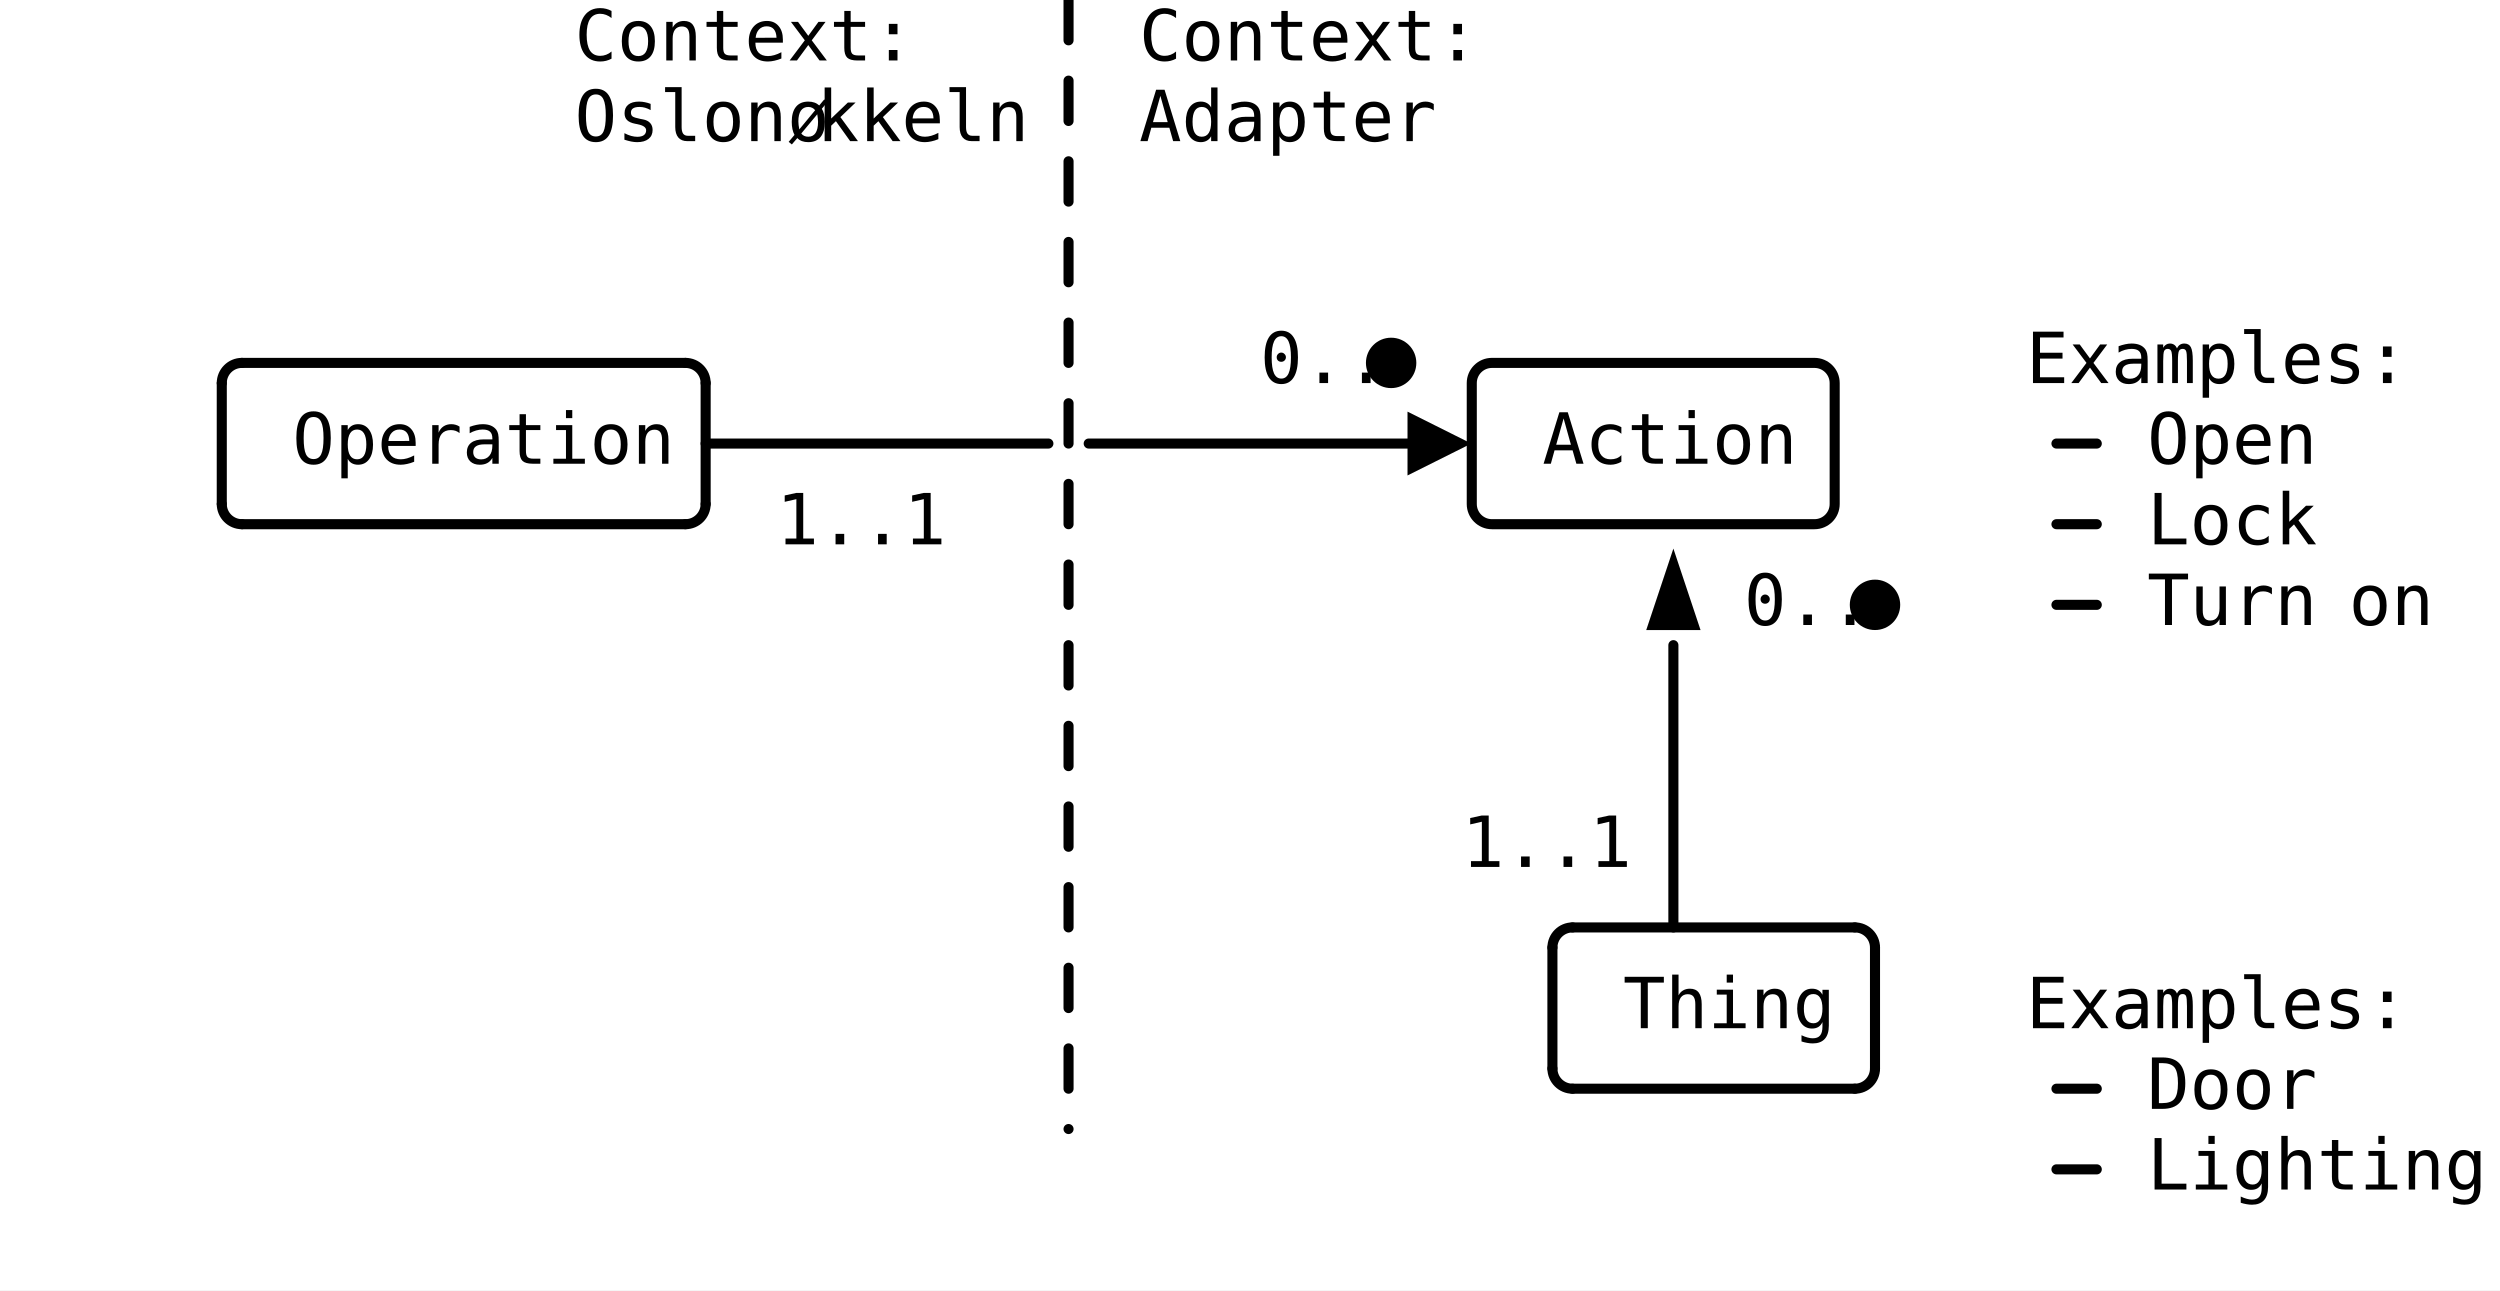
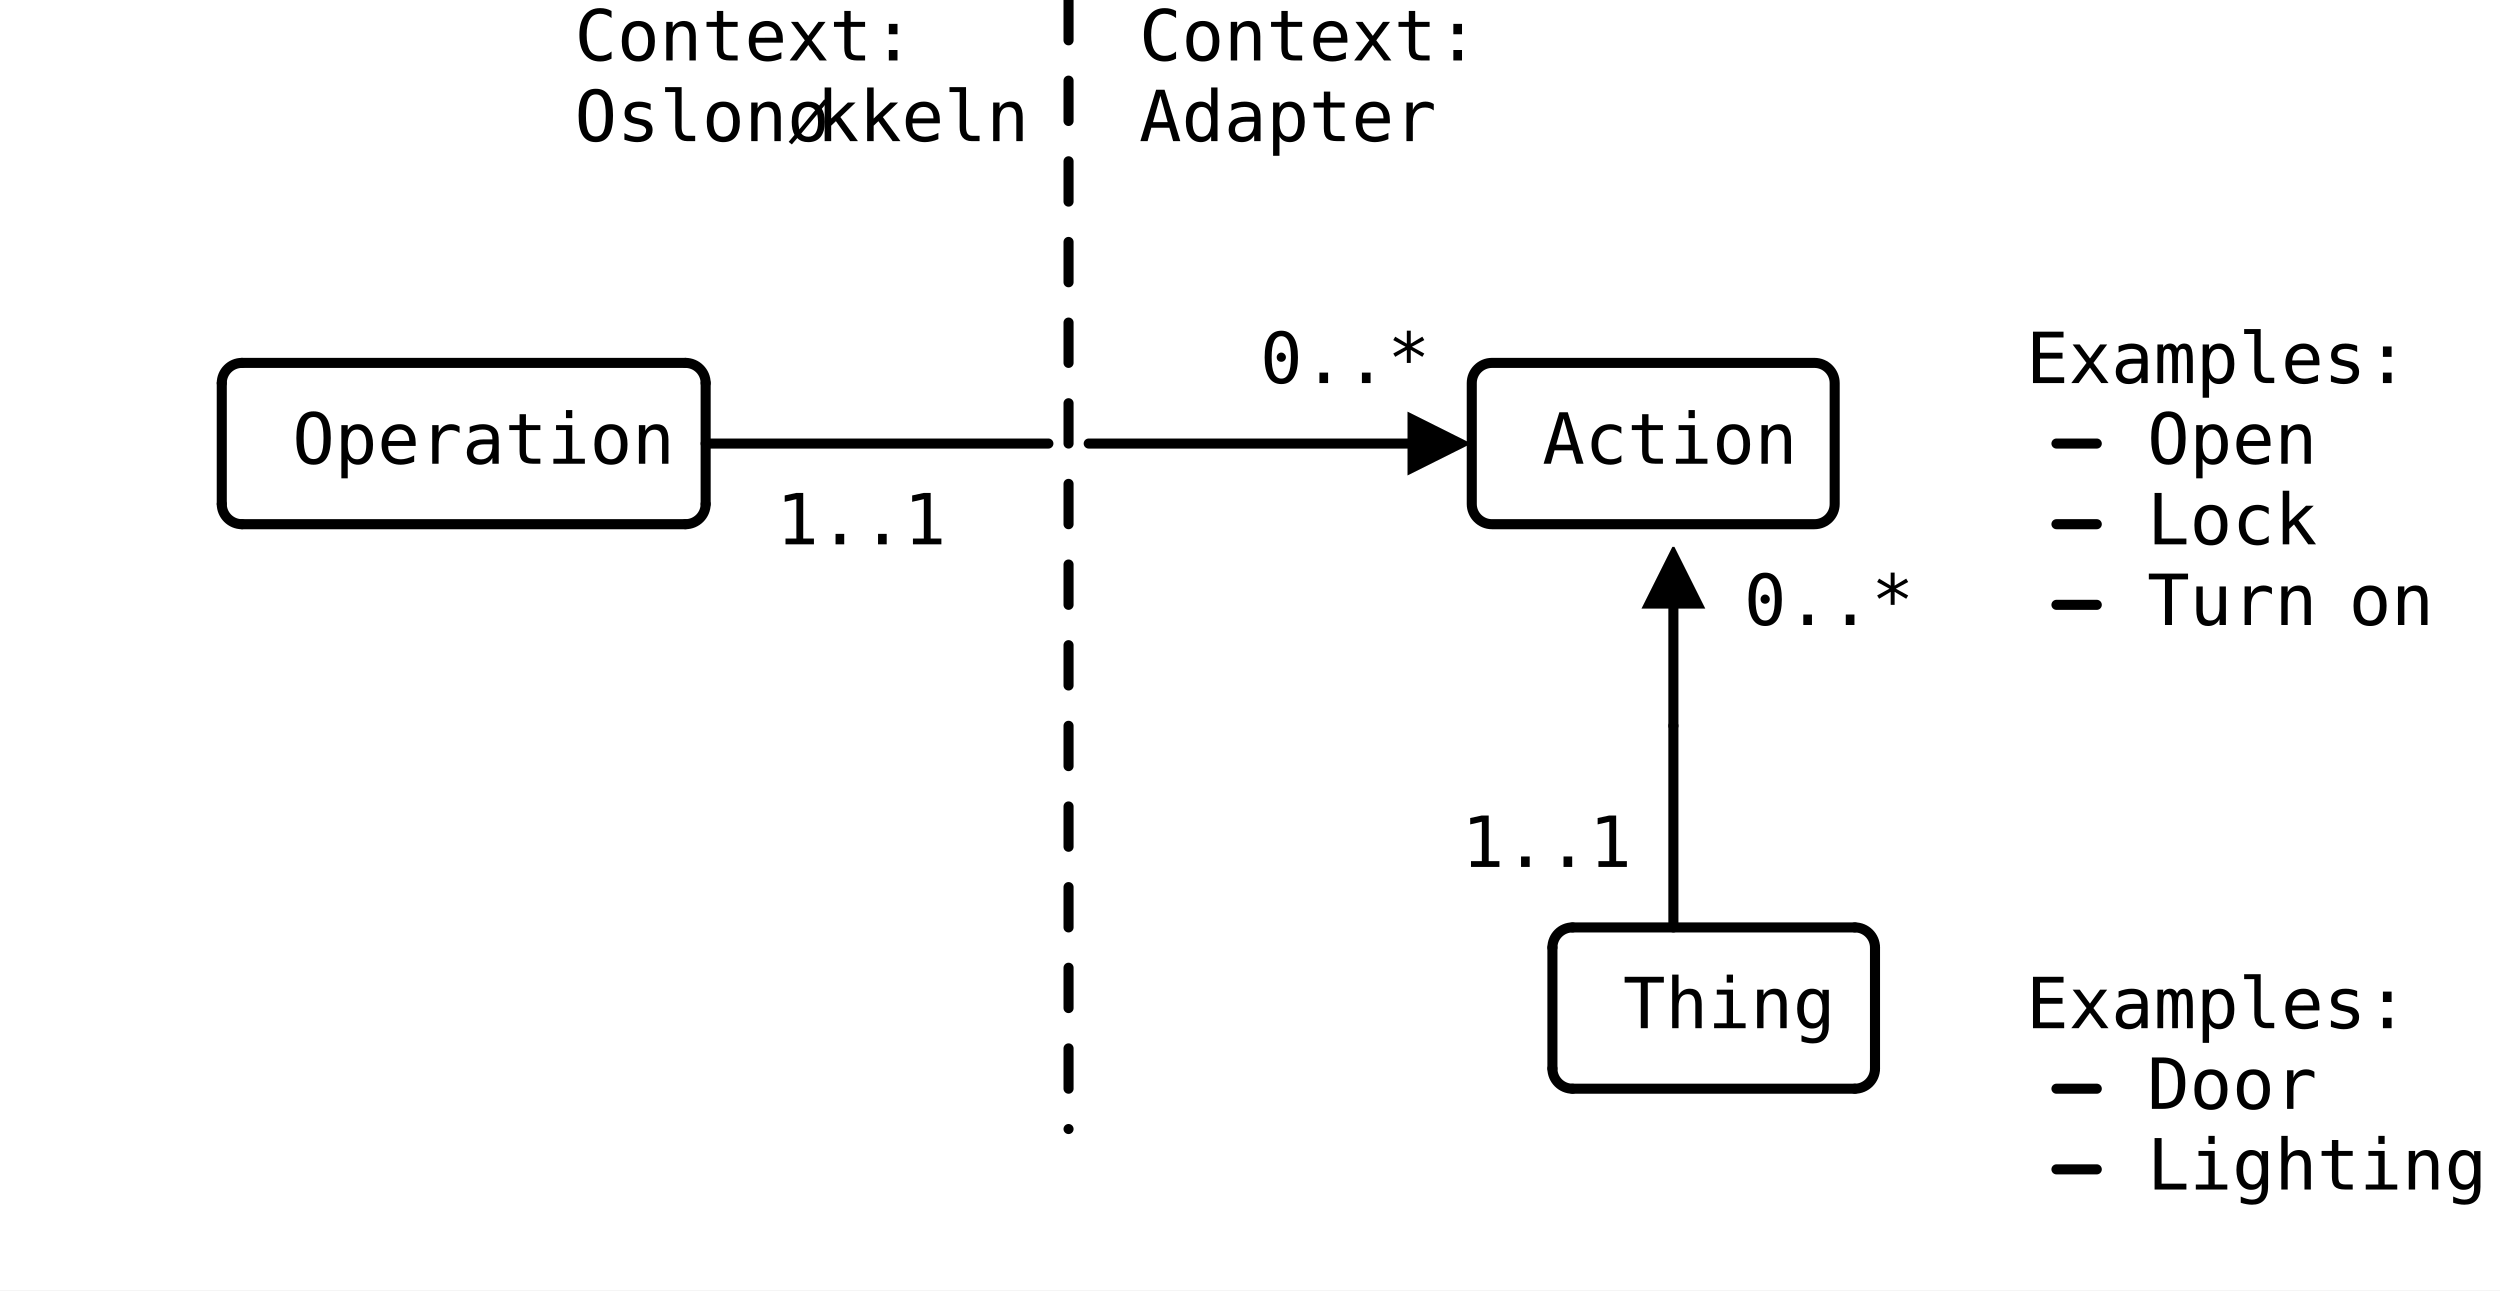
<svg xmlns="http://www.w3.org/2000/svg" height="256" preserveAspectRatio="xMidYMid meet" viewBox="0 0 496 256" width="496">
  <style>line, path, circle,rect,polygon {
                          stroke: black;
                          stroke-width: 2;
                          stroke-opacity: 1;
                          fill-opacity: 1;
                          stroke-linecap: round;
                          stroke-linejoin: miter;
                        }

                    text {
                        fill: black;
                        }
                        rect.backdrop{
                            stroke: none;
                            fill: white;
                        }
                        .broken{
                            stroke-dasharray: 8;
                        }
                        .filled{
                            fill: black;
                        }
                        .bg_filled{
                            fill: white;
                        }
                        .nofill{
                            fill: white;
                        }

                        text {
                         font-family: monospace;
                         font-size: 14px;
                        }

                        .end_marked_arrow{
                            marker-end: url(#arrow);
                         }
                        .start_marked_arrow{
                            marker-start: url(#arrow);
                         }

                        .end_marked_diamond{
                            marker-end: url(#diamond);
                         }
                        .start_marked_diamond{
                            marker-start: url(#diamond);
                         }

                        .end_marked_circle{
                            marker-end: url(#circle);
                         }
                        .start_marked_circle{
                            marker-start: url(#circle);
                         }

                        .end_marked_open_circle{
                            marker-end: url(#open_circle);
                         }
                        .start_marked_open_circle{
                            marker-start: url(#open_circle);
                         }

                        .end_marked_big_open_circle{
                            marker-end: url(#big_open_circle);
                         }
                        .start_marked_big_open_circle{
                            marker-start: url(#big_open_circle);
                         }

                         
                        </style>
  <defs>
    <marker id="arrow" markerHeight="7" markerWidth="7" orient="auto-start-reverse" refX="4" refY="2" viewBox="-2 -2 8 8">
      <polygon points="0,0 0,4 4,2 0,0" />
    </marker>
    <marker id="diamond" markerHeight="7" markerWidth="7" orient="auto-start-reverse" refX="4" refY="2" viewBox="-2 -2 8 8">
      <polygon points="0,2 2,0 4,2 2,4 0,2" />
    </marker>
    <marker id="circle" markerHeight="7" markerWidth="7" orient="auto-start-reverse" refX="4" refY="4" viewBox="0 0 8 8">
      <circle class="filled" cx="4" cy="4" r="2" />
    </marker>
    <marker id="open_circle" markerHeight="7" markerWidth="7" orient="auto-start-reverse" refX="4" refY="4" viewBox="0 0 8 8">
      <circle class="bg_filled" cx="4" cy="4" r="2" />
    </marker>
    <marker id="big_open_circle" markerHeight="7" markerWidth="7" orient="auto-start-reverse" refX="4" refY="4" viewBox="0 0 8 8">
      <circle class="bg_filled" cx="4" cy="4" r="3" />
    </marker>
  </defs>
  <rect class="backdrop" height="256" width="496" x="0" y="0" />
  <rect class="solid nofill" height="32" rx="4" width="72" x="292" y="72" />
  <text x="306" y="92">Action</text>
  <text x="114" y="12">Context:</text>
  <line class="broken" x1="212" x2="212" y1="0" y2="224" />
-   <text x="250" y="76">0..</text>
-   <circle class="filled" cx="276" cy="72" r="4" />
+   <text x="250" y="76">0..*</text>
  <text x="58" y="92">Operation</text>
  <line class="solid end_marked_arrow" x1="216" x2="288" y1="88" y2="88" />
  <text x="154" y="108">1..1</text>
-   <polygon class="filled" points="328,124 332,112 336,124" />
-   <text x="346" y="124">0..</text>
-   <circle class="filled" cx="372" cy="120" r="4" />
+   <line class="solid end_marked_arrow" x1="332" x2="332" y1="144" y2="112" />
+   <text x="346" y="124">0..*</text>
  <text x="290" y="172">1..1</text>
  <text x="322" y="204">Thing</text>
  <text x="226" y="12">Context:</text>
  <text x="226" y="28">Adapter</text>
  <text x="402" y="76">Examples:</text>
  <line class="solid" x1="408" x2="416" y1="88" y2="88" />
  <text x="426" y="92">Open</text>
  <line class="solid" x1="408" x2="416" y1="104" y2="104" />
  <text x="426" y="108">Lock</text>
  <line class="solid" x1="408" x2="416" y1="120" y2="120" />
  <text x="426" y="124">Turn</text>
  <text x="466" y="124">on</text>
  <text x="402" y="204">Examples:</text>
  <line class="solid" x1="408" x2="416" y1="216" y2="216" />
  <text x="426" y="220">Door</text>
  <line class="solid" x1="408" x2="416" y1="232" y2="232" />
  <text x="426" y="236">Lighting</text>
  <g>
    <text x="114" y="28">Oslonø</text>
    <text x="162" y="28">kkeln</text>
  </g>
  <g>
    <path class="nofill" d="M 48,72 A 4,4 0,0,0 44,76" />
    <line class="solid" x1="44" x2="44" y1="76" y2="100" />
    <line class="solid" x1="48" x2="136" y1="72" y2="72" />
    <path class="nofill" d="M 136,72 A 4,4 0,0,1 140,76" />
    <line class="solid" x1="140" x2="140" y1="76" y2="100" />
    <line class="solid" x1="140" x2="208" y1="88" y2="88" />
    <path class="nofill" d="M 44,100 A 4,4 0,0,0 48,104" />
    <line class="solid" x1="48" x2="136" y1="104" y2="104" />
    <path class="nofill" d="M 140,100 A 4,4 0,0,1 136,104" />
  </g>
  <g>
-     <line class="solid" x1="332" x2="332" y1="128" y2="184" />
+     <line class="solid" x1="332" x2="332" y1="144" y2="184" />
    <path class="nofill" d="M 312,184 A 4,4 0,0,0 308,188" />
    <line class="solid" x1="308" x2="308" y1="188" y2="212" />
    <line class="solid" x1="312" x2="368" y1="184" y2="184" />
    <path class="nofill" d="M 368,184 A 4,4 0,0,1 372,188" />
    <line class="solid" x1="372" x2="372" y1="188" y2="212" />
    <path class="nofill" d="M 308,212 A 4,4 0,0,0 312,216" />
    <line class="solid" x1="312" x2="368" y1="216" y2="216" />
    <path class="nofill" d="M 372,212 A 4,4 0,0,1 368,216" />
  </g>
</svg>
